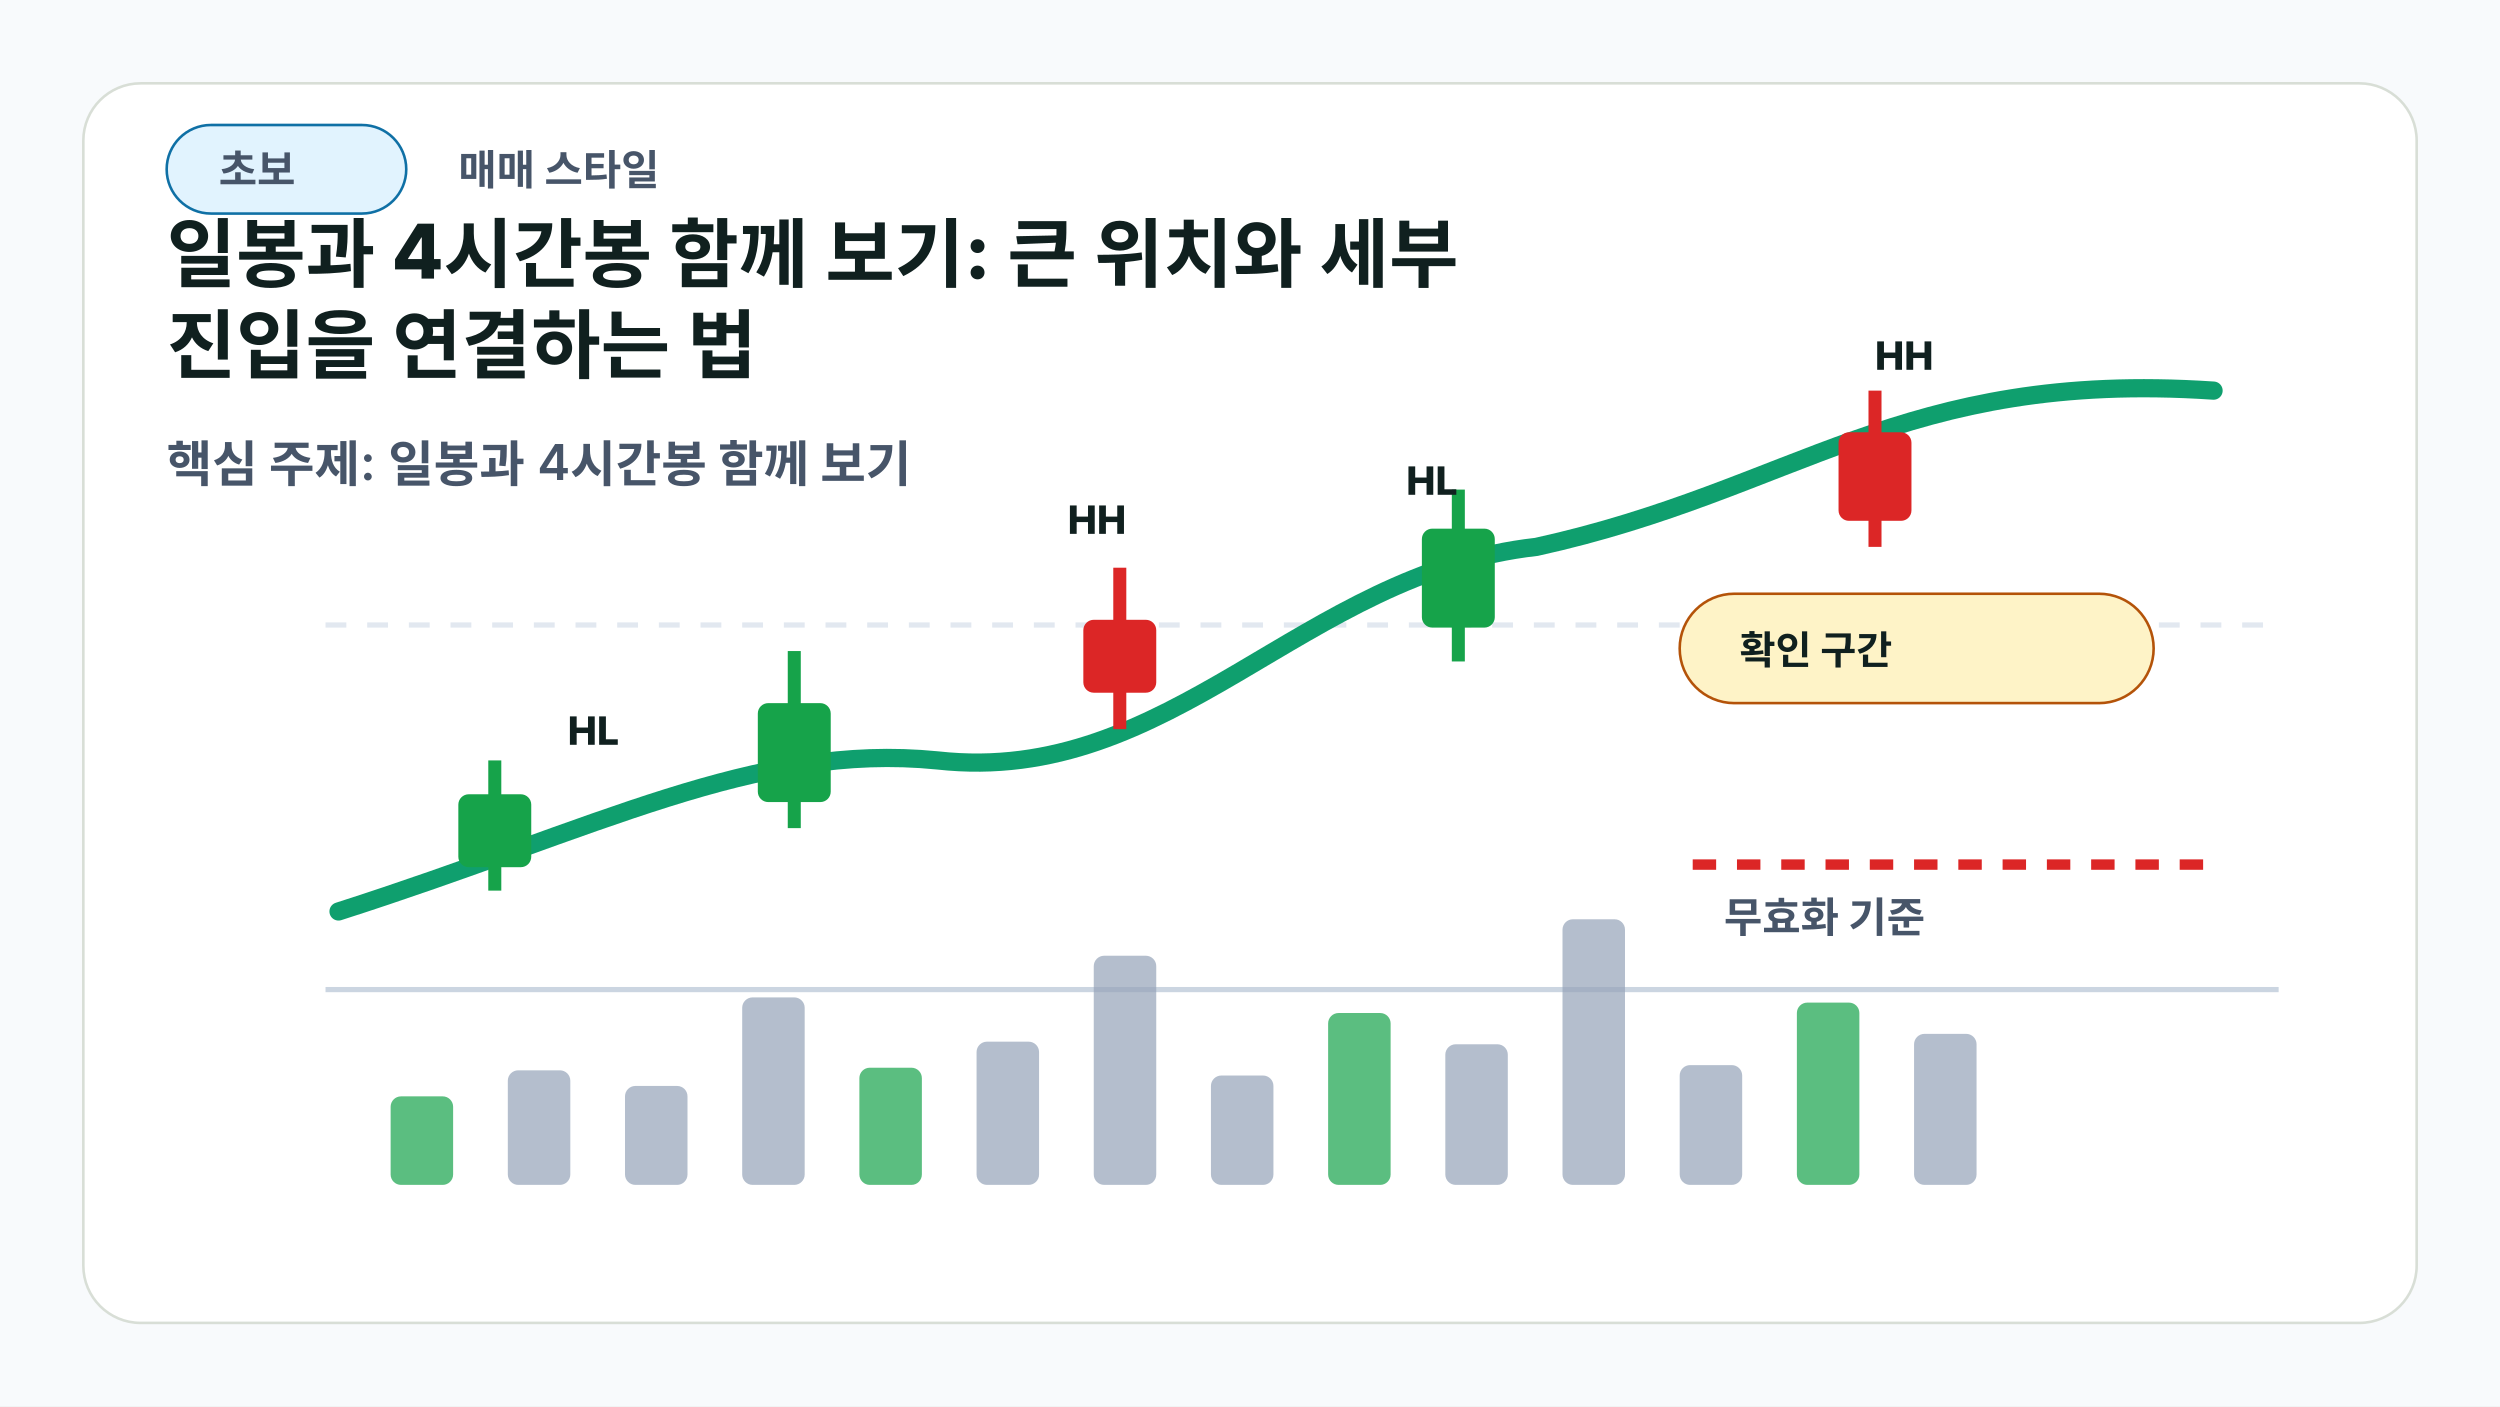
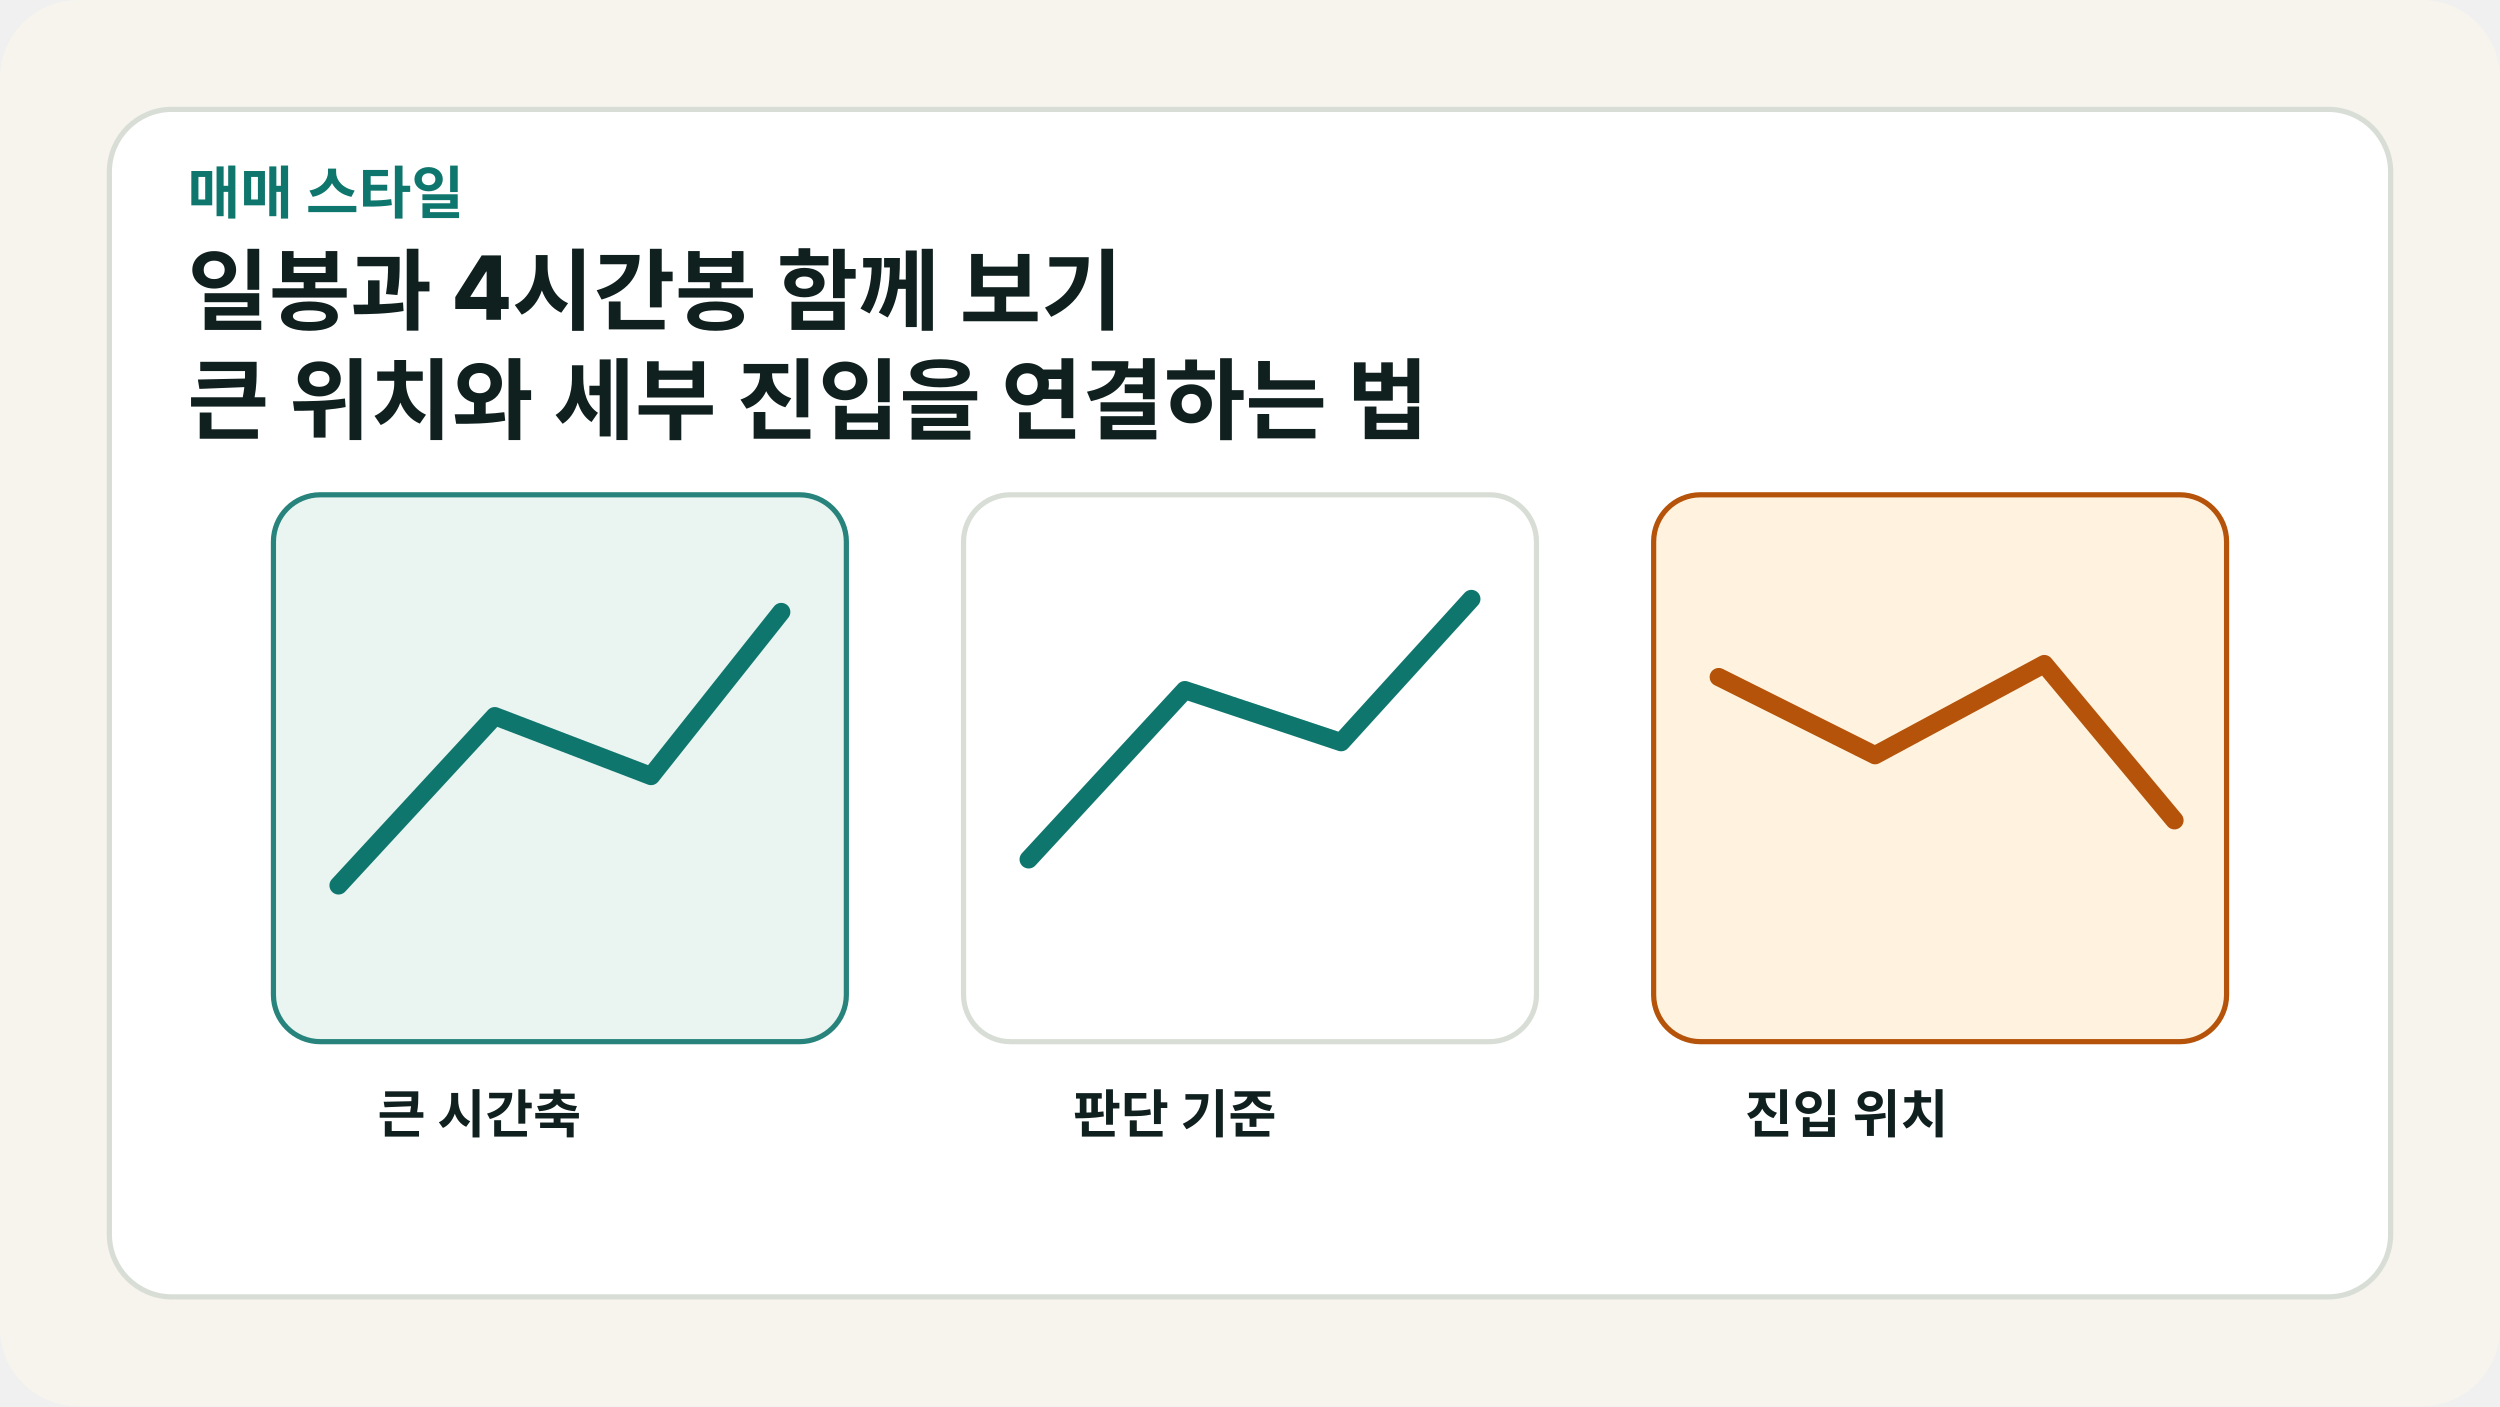
<svg xmlns="http://www.w3.org/2000/svg" width="960" height="540" viewBox="0 0 960 540" role="img" aria-labelledby="title desc">
-   <style>.title{font:800 29px system-ui,-apple-system,Segoe UI,sans-serif;fill:#10201f}.item{font:600 19px system-ui,-apple-system,Segoe UI,sans-serif;fill:#475569}.small{font:700 16px system-ui,-apple-system,Segoe UI,sans-serif;fill:#475569}.label{font:800 15px system-ui,-apple-system,Segoe UI,sans-serif;fill:#10201f}.muted{font:600 14px system-ui,-apple-system,Segoe UI,sans-serif;fill:#64748b}</style>
-   <rect width="960" height="540" fill="#f8fafc" />
-   <rect x="32" y="32" width="896" height="476" rx="22" fill="white" stroke="#d8ded6" />
-   <rect x="64" y="48" width="92" height="34" rx="17" fill="#e0f2fe" stroke="#0369a1" opacity="0.95" />
-   <text x="84" y="71" class="small">초보</text>
-   <text x="176" y="71" class="small">매매 스타일</text>
-   <text x="64" y="108" class="title">일봉과 4시간봉 함께 보기: 큰 위치와 세부</text>
-   <text x="64" y="143" class="title">진입을 연결하는 법</text>
-   <text x="64" y="185" class="item">핵심 주제: 일봉과 4시간봉 함께 보기</text>
-   <g>
-     <line x1="125" y1="380" x2="875" y2="380" stroke="#cbd5e1" stroke-width="2" />
-     <line x1="125" y1="240" x2="875" y2="240" stroke="#e2e8f0" stroke-width="2" stroke-dasharray="8 8" />
-     <path d="M130 350 C230 318 290 285 360 292 C450 302 500 220 590 210 C690 188 730 142 850 150" fill="none" stroke="#0f9f6e" stroke-width="7" stroke-linecap="round" />
-     <line x1="190" y1="342" x2="190" y2="292" stroke="#16a34a" stroke-width="5" />
-     <rect x="176" y="305" width="28" height="28" rx="4" fill="#16a34a" />
-     <line x1="305" y1="318" x2="305" y2="250" stroke="#16a34a" stroke-width="5" />
-     <rect x="291" y="270" width="28" height="38" rx="4" fill="#16a34a" />
-     <line x1="430" y1="280" x2="430" y2="218" stroke="#dc2626" stroke-width="5" />
-     <rect x="416" y="238" width="28" height="28" rx="4" fill="#dc2626" />
-     <line x1="560" y1="254" x2="560" y2="188" stroke="#16a34a" stroke-width="5" />
-     <rect x="546" y="203" width="28" height="38" rx="4" fill="#16a34a" />
-     <line x1="720" y1="210" x2="720" y2="150" stroke="#dc2626" stroke-width="5" />
-     <rect x="706" y="166" width="28" height="34" rx="4" fill="#dc2626" />
-     <rect x="150" y="421" width="24" height="34" rx="4" fill="#16a34a" opacity=".7" />
-     <rect x="195" y="411" width="24" height="44" rx="4" fill="#94a3b8" opacity=".7" />
-     <rect x="240" y="417" width="24" height="38" rx="4" fill="#94a3b8" opacity=".7" />
-     <rect x="285" y="383" width="24" height="72" rx="4" fill="#94a3b8" opacity=".7" />
-     <rect x="330" y="410" width="24" height="45" rx="4" fill="#16a34a" opacity=".7" />
-     <rect x="375" y="400" width="24" height="55" rx="4" fill="#94a3b8" opacity=".7" />
-     <rect x="420" y="367" width="24" height="88" rx="4" fill="#94a3b8" opacity=".7" />
-     <rect x="465" y="413" width="24" height="42" rx="4" fill="#94a3b8" opacity=".7" />
-     <rect x="510" y="389" width="24" height="66" rx="4" fill="#16a34a" opacity=".7" />
-     <rect x="555" y="401" width="24" height="54" rx="4" fill="#94a3b8" opacity=".7" />
-     <rect x="600" y="353" width="24" height="102" rx="4" fill="#94a3b8" opacity=".7" />
-     <rect x="645" y="409" width="24" height="46" rx="4" fill="#94a3b8" opacity=".7" />
-     <rect x="690" y="385" width="24" height="70" rx="4" fill="#16a34a" opacity=".7" />
-     <rect x="735" y="397" width="24" height="58" rx="4" fill="#94a3b8" opacity=".7" />
-     <text x="218" y="286" class="label">HL</text>
-     <text x="410" y="205" class="label">HH</text>
-     <text x="540" y="190" class="label">HL</text>
-     <text x="720" y="142" class="label">HH</text>
-     <rect x="645" y="228" width="182" height="42" rx="21" fill="#fef3c7" stroke="#b45309" />
-     <text x="668" y="255" class="label">확인 구간</text>
-     <line x1="650" y1="332" x2="852" y2="332" stroke="#dc2626" stroke-width="4" stroke-dasharray="9 8" />
-     <text x="662" y="358" class="small">무효화 기준</text>
+   <style>
+ .bg{fill:#f6f4ed}.panel{fill:#fff;stroke:#d8ded6;stroke-width:2}.title{font:800 34px system-ui,-apple-system,BlinkMacSystemFont,"Segoe UI",sans-serif;fill:#10201f}.sub{font:800 22px system-ui,-apple-system,BlinkMacSystemFont,"Segoe UI",sans-serif;fill:#0f766e}.label{font:800 20px system-ui,-apple-system,BlinkMacSystemFont,"Segoe UI",sans-serif;fill:#10201f}.note{font:700 17px system-ui,-apple-system,BlinkMacSystemFont,"Segoe UI",sans-serif;fill:#647067}.line{fill:none;stroke:#0f766e;stroke-width:7;stroke-linecap:round;stroke-linejoin:round}.down{fill:none;stroke:#b45309;stroke-width:7;stroke-linecap:round;stroke-linejoin:round}.thin{fill:none;stroke:#94a3b8;stroke-width:4;stroke-linecap:round}.dash{stroke:#94a3b8;stroke-width:3;stroke-dasharray:10 10}.zone{fill:#e8f4ef;stroke:#0f766e;stroke-width:2;opacity:.9}.risk{fill:#fff3df;stroke:#b45309;stroke-width:2}.bar{fill:#0f766e;opacity:.92}.warn{fill:#b45309;opacity:.92}
+ </style>
+   <rect class="bg" width="960" height="540" rx="30" />
+   <rect class="panel" x="42" y="42" width="876" height="456" rx="24" />
+   <text x="72" y="82" class="sub">매매 스타일</text>
+   <text x="72" y="124" class="title">일봉과 4시간봉 함께 보기</text>
+   <text x="72" y="166" class="title">큰 위치와 세부 진입을 연결하는 법</text>
+   <rect class="zone" x="105" y="190" width="220" height="210" rx="18" />
+   <rect class="panel" x="370" y="190" width="220" height="210" rx="18" />
+   <rect class="risk" x="635" y="190" width="220" height="210" rx="18" />
+   <path class="line" d="M130 340L190 275L250 298L300 235" />
+   <path class="line" d="M395 330L455 265L515 285L565 230" />
+   <path class="down" d="M660 260L720 290L785 255L835 315" />
+   <g class="label">
+     <text x="145" y="435">큰 시간축</text>
+     <text x="412" y="435">판단 기준</text>
+     <text x="670" y="435">진입 위치</text>
  </g>
</svg>
